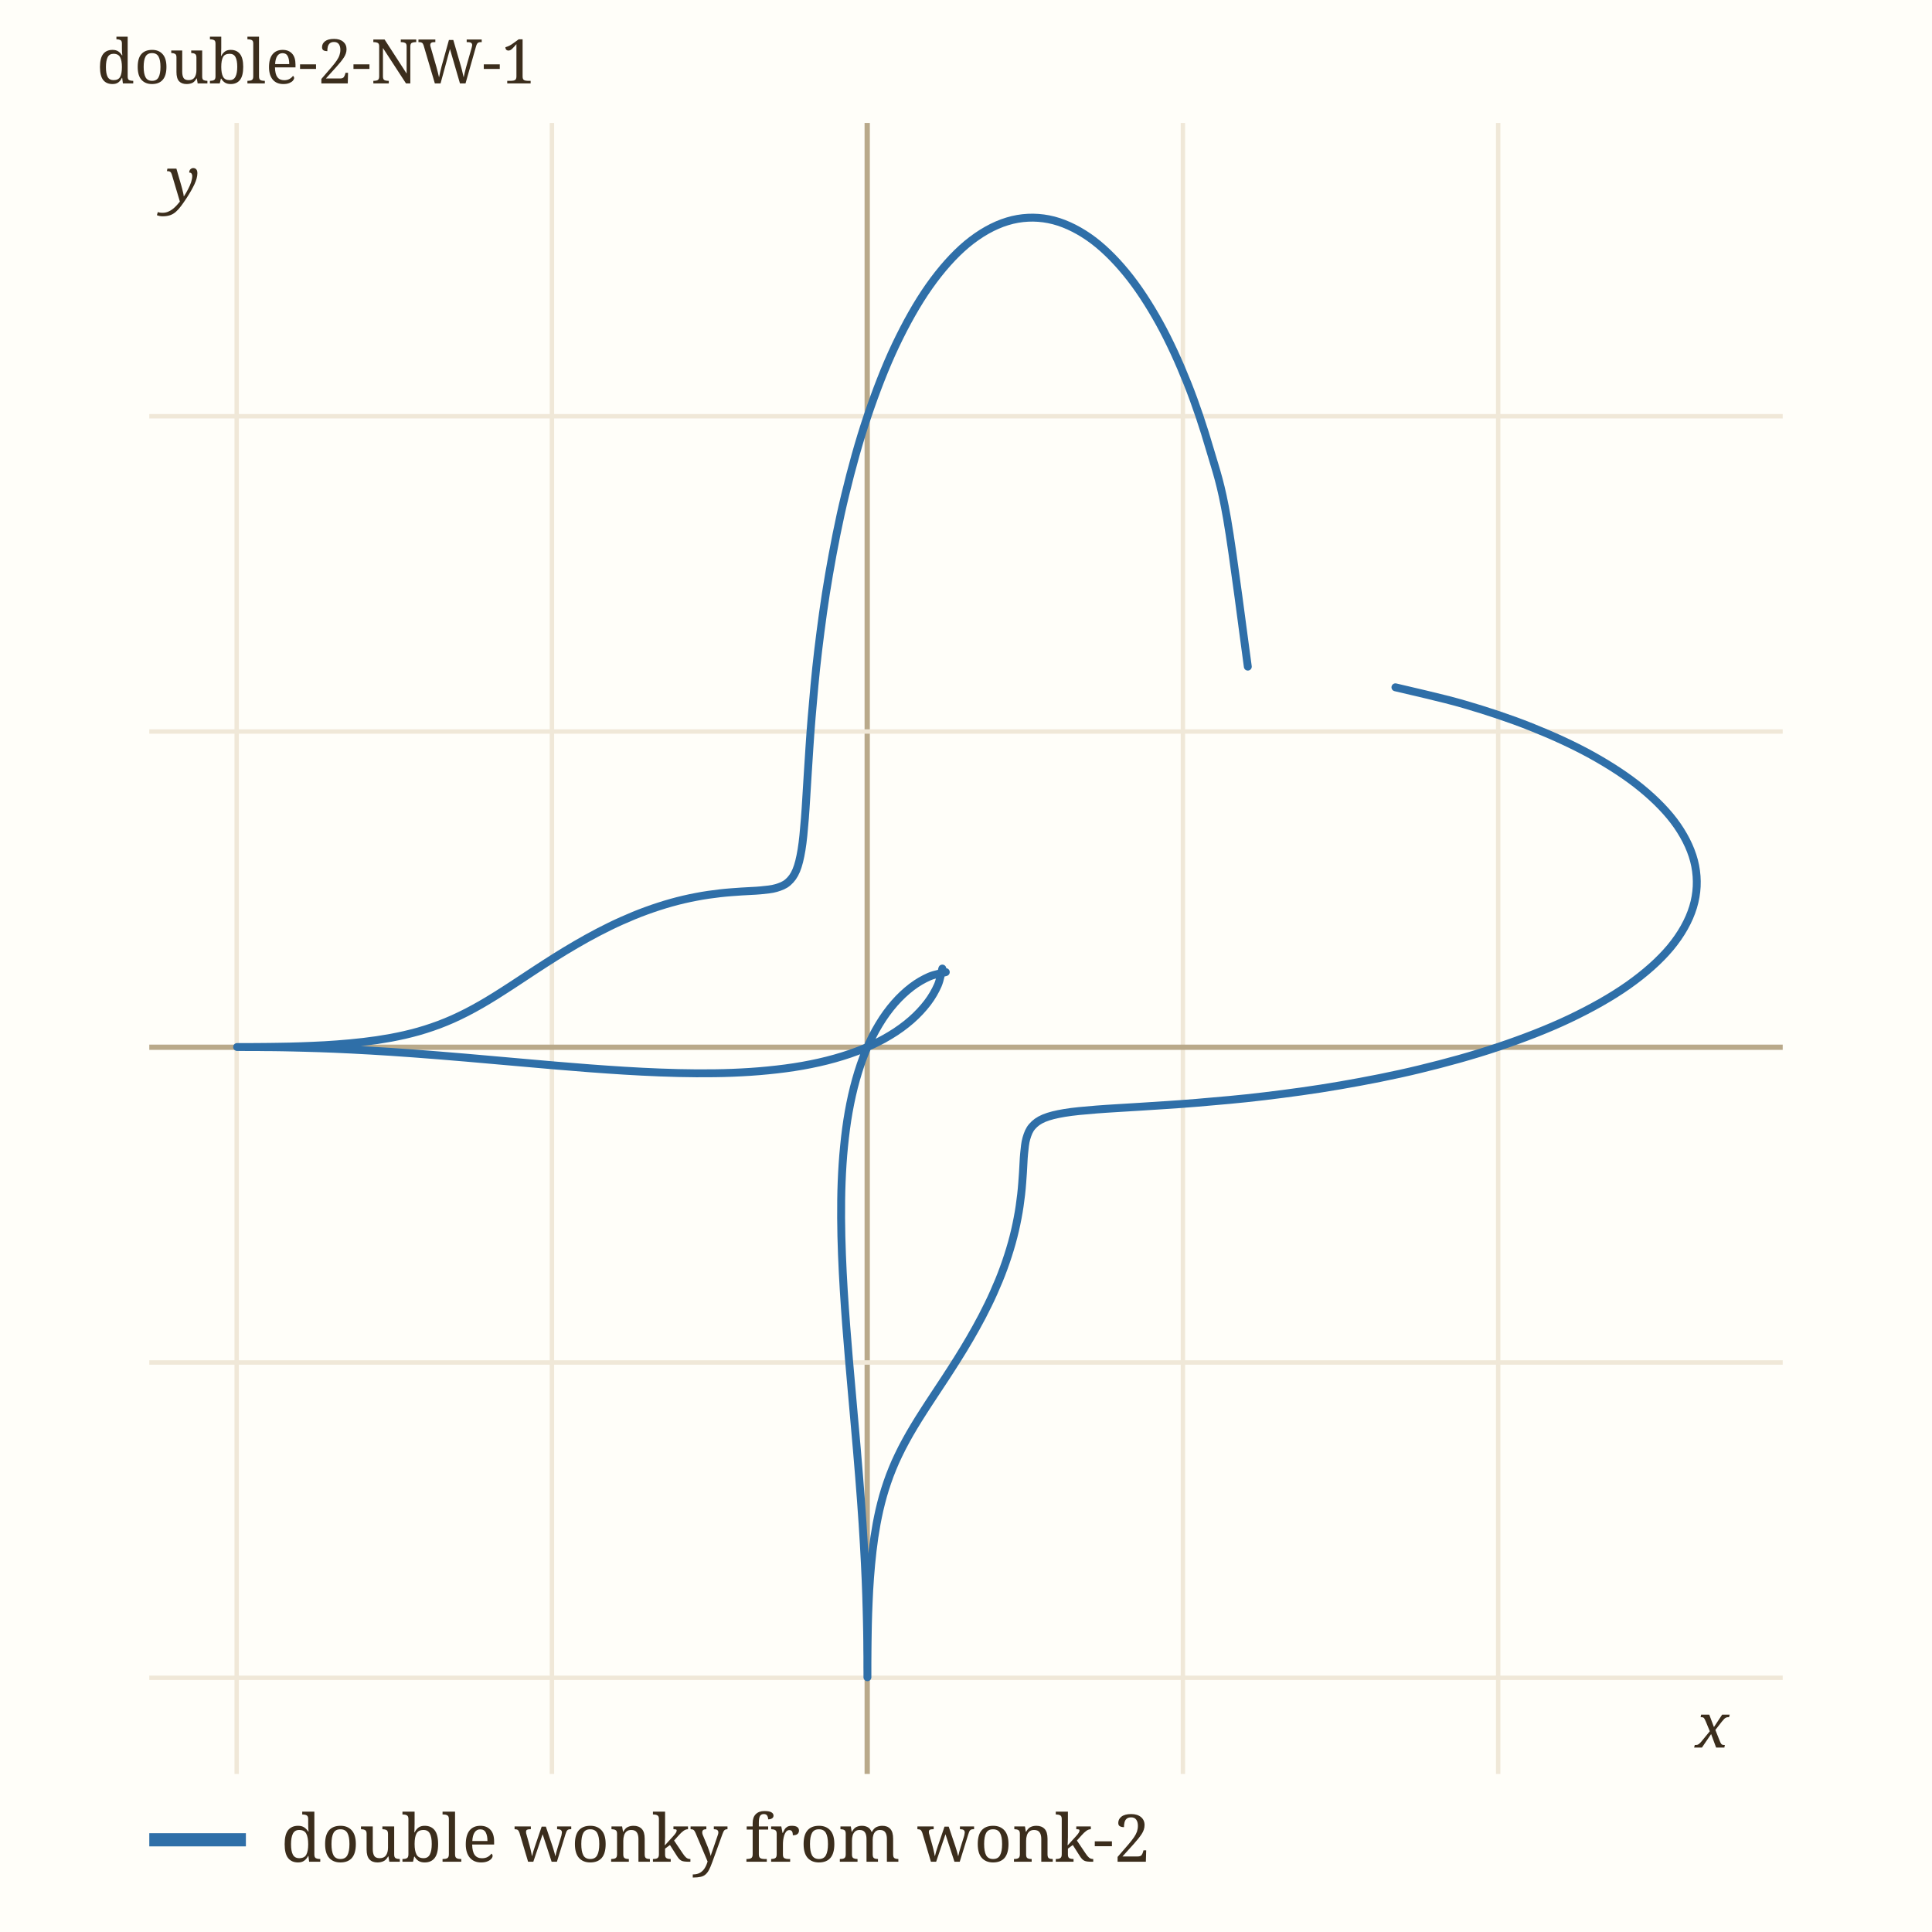
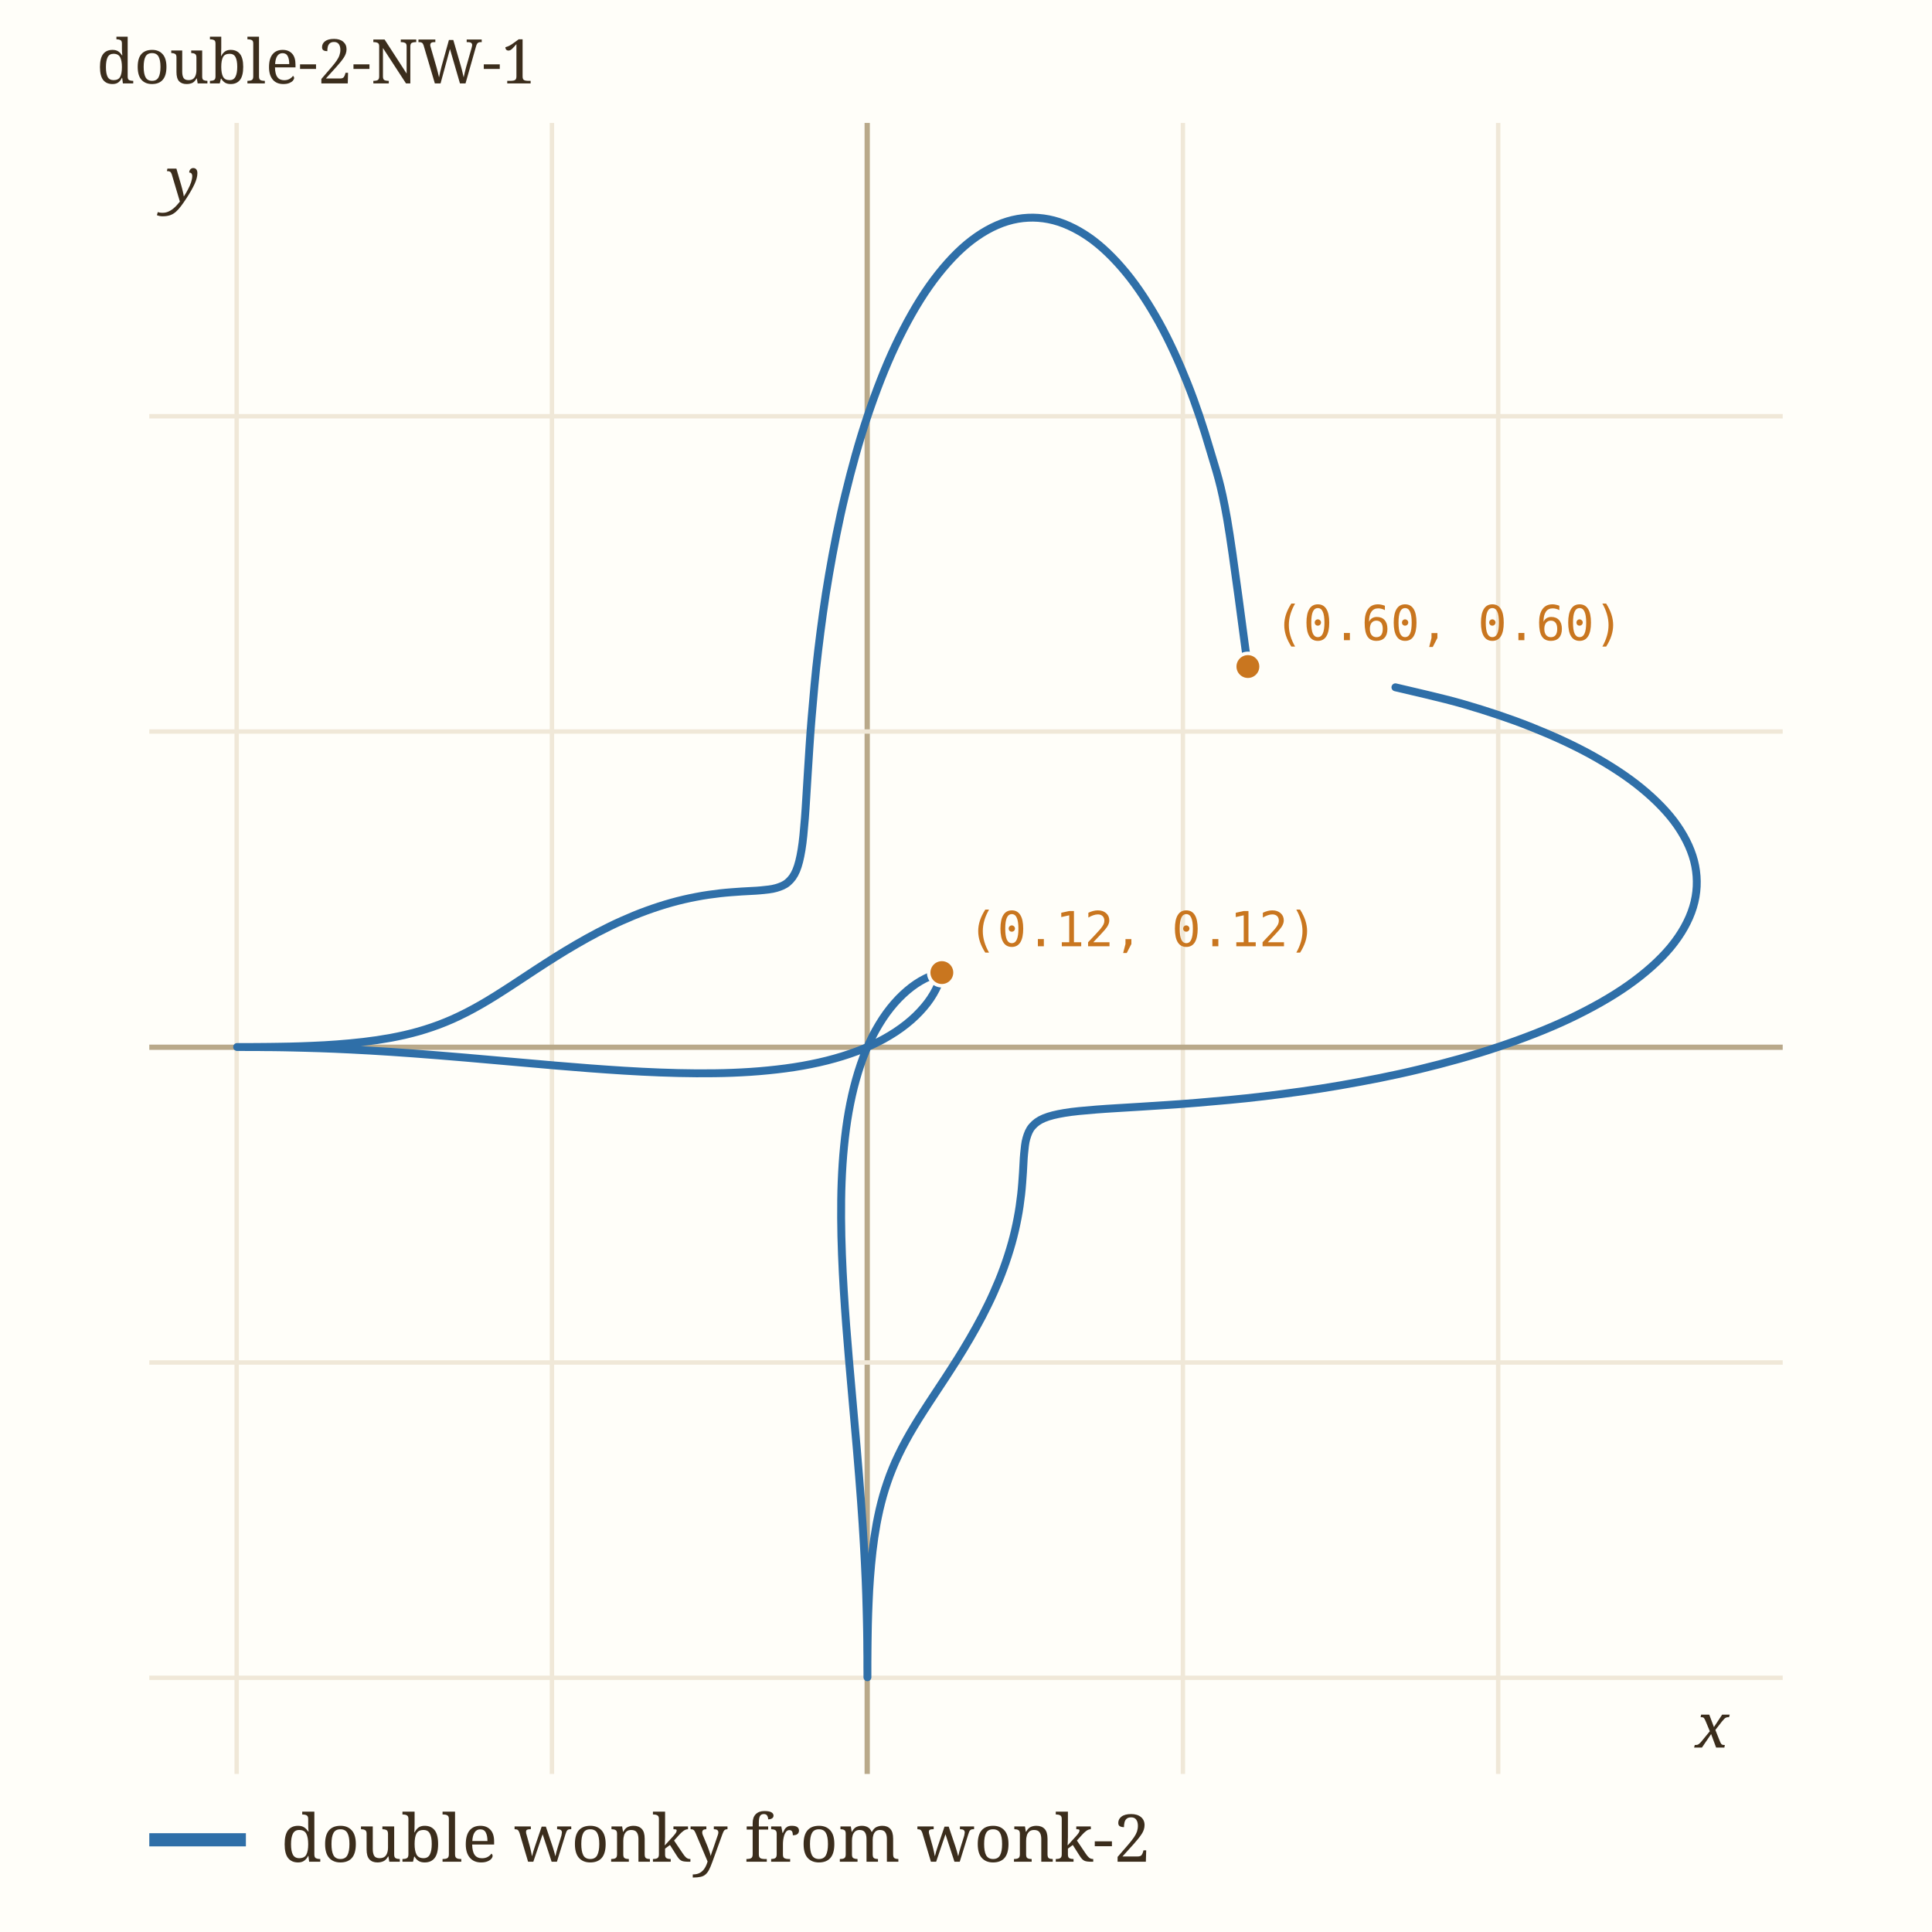
<svg xmlns="http://www.w3.org/2000/svg" viewBox="0 0 440 440" width="440" height="440" role="img" aria-label="double-2-NW-1" data-panel="double-2-NW-1">
  <rect x="0" y="0" width="440" height="440" fill="#fffef9" />
  <clipPath id="clip-double-2-NW-1">
    <rect x="34" y="28" width="372" height="376" />
  </clipPath>
  <g clip-path="url(#clip-double-2-NW-1)">
    <line x1="53.9" x2="53.9" y1="28" y2="404" stroke="#f0e8d8" stroke-width="1" />
    <text x="53.9" y="418.0" font-family="ui-monospace, Menlo, monospace" font-size="11" fill="#9c8a6a" text-anchor="middle">-1</text>
    <line x1="125.7" x2="125.7" y1="28" y2="404" stroke="#f0e8d8" stroke-width="1" />
    <text x="125.7" y="418.0" font-family="ui-monospace, Menlo, monospace" font-size="11" fill="#9c8a6a" text-anchor="middle">-0.5</text>
    <line x1="197.5" x2="197.5" y1="28" y2="404" stroke="#b9a98a" stroke-width="1.2" />
    <line x1="269.4" x2="269.4" y1="28" y2="404" stroke="#f0e8d8" stroke-width="1" />
    <text x="269.4" y="418.0" font-family="ui-monospace, Menlo, monospace" font-size="11" fill="#9c8a6a" text-anchor="middle">0.5</text>
    <line x1="341.2" x2="341.2" y1="28" y2="404" stroke="#f0e8d8" stroke-width="1" />
    <text x="341.2" y="418.0" font-family="ui-monospace, Menlo, monospace" font-size="11" fill="#9c8a6a" text-anchor="middle">1</text>
    <line x1="34" x2="406" y1="382.1" y2="382.1" stroke="#f0e8d8" stroke-width="1" />
    <text x="28.0" y="386.1" font-family="ui-monospace, Menlo, monospace" font-size="11" fill="#9c8a6a" text-anchor="end">-1</text>
    <line x1="34" x2="406" y1="310.3" y2="310.3" stroke="#f0e8d8" stroke-width="1" />
    <text x="28.0" y="314.3" font-family="ui-monospace, Menlo, monospace" font-size="11" fill="#9c8a6a" text-anchor="end">-0.5</text>
    <line x1="34" x2="406" y1="238.5" y2="238.5" stroke="#b9a98a" stroke-width="1.2" />
    <line x1="34" x2="406" y1="166.6" y2="166.6" stroke="#f0e8d8" stroke-width="1" />
    <text x="28.0" y="170.6" font-family="ui-monospace, Menlo, monospace" font-size="11" fill="#9c8a6a" text-anchor="end">0.5</text>
    <line x1="34" x2="406" y1="94.8" y2="94.8" stroke="#f0e8d8" stroke-width="1" />
    <text x="28.0" y="98.8" font-family="ui-monospace, Menlo, monospace" font-size="11" fill="#9c8a6a" text-anchor="end">1</text>
    <path d="M284.18,151.82 C283.39,146.22 280.90,126.42 279.47,118.20 C278.03,109.98 277.09,107.63 275.58,102.48 C274.08,97.33 272.36,92.12 270.43,87.29 C268.51,82.46 266.35,77.72 264.03,73.52 C261.70,69.32 259.14,65.37 256.46,62.12 C253.78,58.86 250.89,56.03 247.95,54.00 C245.00,51.97 241.89,50.53 238.80,49.93 C235.72,49.33 232.52,49.46 229.42,50.41 C226.32,51.35 223.18,53.12 220.21,55.58 C217.25,58.05 214.32,61.36 211.61,65.20 C208.90,69.04 206.31,73.68 203.96,78.62 C201.62,83.55 199.46,89.16 197.55,94.84 C195.64,100.51 193.95,106.66 192.50,112.66 C191.04,118.65 189.83,124.90 188.81,130.80 C187.78,136.71 187.00,142.62 186.34,148.07 C185.68,153.51 185.24,158.76 184.84,163.47 C184.44,168.18 184.21,172.52 183.95,176.34 C183.70,180.15 183.54,183.48 183.31,186.35 C183.08,189.22 182.87,191.57 182.54,193.55 C182.21,195.53 181.85,197.00 181.34,198.24 C180.82,199.47 180.22,200.26 179.45,200.93 C178.69,201.60 177.80,201.93 176.76,202.24 C175.73,202.55 174.54,202.63 173.23,202.77 C171.93,202.90 170.47,202.92 168.93,203.03 C167.39,203.14 165.71,203.24 163.98,203.44 C162.26,203.64 160.42,203.89 158.58,204.25 C156.73,204.60 154.81,205.04 152.92,205.57 C151.02,206.10 149.08,206.73 147.19,207.42 C145.31,208.10 143.41,208.89 141.58,209.71 C139.75,210.52 137.95,211.42 136.21,212.32 C134.48,213.22 132.79,214.17 131.17,215.11 C129.55,216.04 127.99,217.01 126.49,217.94 C125.00,218.87 123.57,219.81 122.19,220.70 C120.81,221.60 119.50,222.48 118.23,223.31 C116.96,224.14 115.75,224.95 114.56,225.70 C113.37,226.46 112.24,227.18 111.11,227.85 C109.99,228.52 108.91,229.15 107.83,229.73 C106.76,230.32 105.70,230.86 104.65,231.36 C103.60,231.87 102.57,232.33 101.53,232.75 C100.49,233.18 99.45,233.57 98.42,233.92 C97.38,234.28 96.34,234.60 95.30,234.90 C94.26,235.19 93.21,235.46 92.17,235.70 C91.12,235.94 90.07,236.15 89.03,236.35 C87.98,236.54 86.93,236.71 85.89,236.87 C84.85,237.02 83.81,237.16 82.78,237.28 C81.75,237.40 80.73,237.51 79.72,237.60 C78.71,237.70 77.71,237.78 76.74,237.85 C75.76,237.92 74.80,237.98 73.87,238.04 C72.94,238.09 72.02,238.13 71.14,238.17 C70.25,238.21 69.39,238.24 68.56,238.27 C67.74,238.30 66.94,238.32 66.17,238.34 C65.41,238.36 64.67,238.37 63.98,238.38 C63.28,238.40 62.62,238.41 62.00,238.41 C61.37,238.42 60.79,238.43 60.24,238.43 C59.69,238.44 59.17,238.44 58.70,238.44 C58.22,238.45 57.78,238.45 57.38,238.45 C56.98,238.45 56.62,238.45 56.29,238.45 C55.96,238.45 55.67,238.45 55.42,238.45 C55.16,238.45 54.94,238.45 54.75,238.45 C54.56,238.45 54.41,238.45 54.29,238.45 C54.16,238.45 54.08,238.45 54.02,238.45 C53.96,238.45 53.93,238.45 53.93,238.45 C53.93,238.45 54.00,238.45 54.02,238.45 C54.03,238.45 53.97,238.45 54.02,238.45 C54.06,238.45 54.16,238.45 54.29,238.45 C54.41,238.45 54.56,238.45 54.75,238.45 C54.94,238.45 55.16,238.45 55.42,238.45 C55.68,238.45 55.97,238.45 56.30,238.46 C56.63,238.46 57.00,238.46 57.41,238.46 C57.82,238.46 58.27,238.46 58.76,238.46 C59.25,238.47 59.78,238.47 60.36,238.48 C60.94,238.48 61.56,238.49 62.23,238.49 C62.90,238.50 63.62,238.51 64.39,238.52 C65.16,238.54 65.97,238.55 66.84,238.57 C67.72,238.59 68.64,238.61 69.62,238.64 C70.61,238.66 71.64,238.69 72.74,238.73 C73.84,238.77 75.00,238.81 76.23,238.86 C77.45,238.92 78.74,238.97 80.10,239.04 C81.45,239.11 82.88,239.18 84.37,239.27 C85.87,239.36 87.43,239.45 89.07,239.56 C90.71,239.67 92.42,239.79 94.21,239.92 C95.99,240.05 97.86,240.20 99.79,240.35 C101.73,240.51 103.74,240.67 105.83,240.85 C107.92,241.03 110.08,241.22 112.31,241.42 C114.54,241.61 116.85,241.82 119.22,242.03 C121.59,242.24 124.04,242.46 126.53,242.67 C129.02,242.88 131.59,243.09 134.19,243.29 C136.79,243.48 139.46,243.68 142.14,243.84 C144.83,244.00 147.56,244.15 150.30,244.25 C153.04,244.35 155.82,244.43 158.57,244.44 C161.33,244.45 164.11,244.43 166.84,244.32 C169.57,244.21 172.30,244.04 174.96,243.77 C177.61,243.51 180.25,243.17 182.78,242.72 C185.30,242.27 187.78,241.72 190.12,241.06 C192.47,240.40 194.73,239.64 196.82,238.76 C198.92,237.89 200.90,236.89 202.68,235.81 C204.47,234.74 206.11,233.54 207.53,232.30 C208.95,231.06 210.20,229.71 211.21,228.39 C212.22,227.07 213.02,225.66 213.58,224.38 C214.14,223.09 214.43,221.16 214.58,220.69 C214.73,220.21 214.34,221.41 214.46,221.54 C214.59,221.66 215.79,221.27 215.31,221.42 C214.84,221.57 212.91,221.86 211.62,222.42 C210.34,222.98 208.93,223.78 207.61,224.79 C206.29,225.80 204.94,227.05 203.70,228.47 C202.46,229.89 201.26,231.53 200.19,233.32 C199.11,235.10 198.11,237.08 197.24,239.18 C196.36,241.27 195.60,243.53 194.94,245.88 C194.28,248.22 193.73,250.70 193.28,253.22 C192.83,255.75 192.49,258.39 192.23,261.04 C191.96,263.70 191.79,266.43 191.68,269.16 C191.57,271.89 191.55,274.67 191.56,277.43 C191.57,280.18 191.65,282.96 191.75,285.70 C191.85,288.44 192.00,291.17 192.16,293.86 C192.32,296.54 192.52,299.21 192.71,301.81 C192.91,304.41 193.12,306.98 193.33,309.47 C193.54,311.96 193.76,314.41 193.97,316.78 C194.18,319.15 194.39,321.46 194.58,323.69 C194.78,325.92 194.97,328.08 195.15,330.17 C195.33,332.26 195.49,334.27 195.65,336.21 C195.80,338.14 195.95,340.01 196.08,341.79 C196.21,343.58 196.33,345.29 196.44,346.93 C196.55,348.57 196.64,350.13 196.73,351.63 C196.82,353.12 196.89,354.55 196.96,355.90 C197.03,357.26 197.08,358.55 197.14,359.77 C197.19,361.00 197.23,362.16 197.27,363.26 C197.31,364.36 197.34,365.39 197.36,366.38 C197.39,367.36 197.41,368.28 197.43,369.16 C197.45,370.03 197.46,370.84 197.48,371.61 C197.49,372.38 197.50,373.10 197.51,373.77 C197.51,374.44 197.52,375.06 197.52,375.64 C197.53,376.22 197.53,376.75 197.54,377.24 C197.54,377.73 197.54,378.18 197.54,378.59 C197.54,379.00 197.54,379.37 197.54,379.70 C197.55,380.03 197.55,380.32 197.55,380.58 C197.55,380.84 197.55,381.06 197.55,381.25 C197.55,381.44 197.55,381.59 197.55,381.71 C197.55,381.84 197.55,381.94 197.55,381.98 C197.55,382.03 197.55,381.97 197.55,381.98 C197.55,382.00 197.55,382.07 197.55,382.07 C197.55,382.07 197.55,382.04 197.55,381.98 C197.55,381.92 197.55,381.84 197.55,381.71 C197.55,381.59 197.55,381.44 197.55,381.25 C197.55,381.06 197.55,380.84 197.55,380.58 C197.55,380.33 197.55,380.04 197.55,379.71 C197.55,379.38 197.55,379.02 197.55,378.62 C197.55,378.22 197.55,377.78 197.56,377.30 C197.56,376.83 197.56,376.31 197.57,375.76 C197.57,375.21 197.58,374.63 197.59,374.00 C197.59,373.38 197.60,372.72 197.62,372.02 C197.63,371.33 197.64,370.59 197.66,369.83 C197.68,369.06 197.70,368.26 197.73,367.44 C197.76,366.61 197.79,365.75 197.83,364.86 C197.87,363.98 197.91,363.06 197.96,362.13 C198.02,361.20 198.08,360.24 198.15,359.26 C198.22,358.29 198.30,357.29 198.40,356.28 C198.49,355.27 198.60,354.25 198.72,353.22 C198.84,352.19 198.98,351.15 199.13,350.11 C199.29,349.07 199.46,348.02 199.65,346.97 C199.85,345.93 200.06,344.88 200.30,343.83 C200.54,342.79 200.81,341.74 201.10,340.70 C201.40,339.66 201.72,338.62 202.08,337.58 C202.43,336.55 202.82,335.51 203.25,334.47 C203.67,333.43 204.13,332.40 204.64,331.35 C205.14,330.30 205.68,329.24 206.27,328.17 C206.85,327.09 207.48,326.01 208.15,324.89 C208.82,323.76 209.54,322.63 210.30,321.44 C211.05,320.25 211.86,319.04 212.69,317.77 C213.52,316.50 214.40,315.19 215.30,313.81 C216.19,312.43 217.13,311.00 218.06,309.51 C218.99,308.01 219.96,306.45 220.89,304.83 C221.83,303.21 222.78,301.52 223.68,299.79 C224.58,298.05 225.48,296.25 226.29,294.42 C227.11,292.59 227.90,290.69 228.58,288.81 C229.27,286.92 229.90,284.98 230.43,283.08 C230.96,281.19 231.40,279.27 231.75,277.42 C232.11,275.58 232.36,273.74 232.56,272.02 C232.76,270.29 232.86,268.61 232.97,267.07 C233.08,265.53 233.10,264.07 233.23,262.77 C233.37,261.46 233.45,260.27 233.76,259.24 C234.07,258.20 234.40,257.31 235.07,256.55 C235.74,255.78 236.53,255.18 237.76,254.66 C239.00,254.15 240.47,253.79 242.45,253.46 C244.43,253.13 246.78,252.92 249.65,252.69 C252.52,252.46 255.85,252.30 259.66,252.05 C263.48,251.79 267.82,251.56 272.53,251.16 C277.24,250.76 282.49,250.32 287.93,249.66 C293.38,249.00 299.29,248.22 305.20,247.19 C311.10,246.17 317.35,244.96 323.34,243.50 C329.34,242.05 335.49,240.36 341.16,238.45 C346.84,236.54 352.45,234.38 357.38,232.04 C362.32,229.69 366.96,227.10 370.80,224.39 C374.64,221.68 377.95,218.75 380.42,215.79 C382.88,212.82 384.65,209.68 385.59,206.58 C386.54,203.48 386.67,200.28 386.07,197.20 C385.47,194.11 384.03,191.00 382.00,188.05 C379.97,185.11 377.14,182.22 373.88,179.54 C370.63,176.86 366.68,174.30 362.48,171.97 C358.28,169.65 353.54,167.49 348.71,165.57 C343.88,163.64 338.67,161.92 333.52,160.42 C328.37,158.91 320.42,157.18 317.80,156.53" fill="none" stroke="#2f6fa8" stroke-width="1.8" stroke-linecap="round" data-path="double-2-NW-1" />
+     <circle cx="214.5" cy="221.5" r="3" fill="#c9761f" stroke="#fffef9" stroke-width="0.8" />
+     <text x="220.5" y="215.5" font-family="ui-monospace, Menlo, monospace" font-size="11" fill="#c9761f">(0.12, 0.12)</text>
+     <circle cx="284.2" cy="151.8" r="3" fill="#c9761f" stroke="#fffef9" stroke-width="0.8" />
+     <text x="290.2" y="145.8" font-family="ui-monospace, Menlo, monospace" font-size="11" fill="#c9761f">(0.60, 0.60)</text>
  </g>
  <text x="386.1" y="398.0" font-family="Georgia, serif" font-size="14" font-style="italic" fill="#3b2d1c">x</text>
  <text x="38.0" y="45.9" font-family="Georgia, serif" font-size="14" font-style="italic" fill="#3b2d1c">y</text>
  <text x="22" y="19" font-family="Georgia, serif" font-size="14" fill="#3b2d1c">double-2-NW-1</text>
  <line x1="34" x2="56" y1="419" y2="419" stroke="#2f6fa8" stroke-width="3" />
  <text x="64" y="424" font-family="Georgia, serif" font-size="15" fill="#3b2d1c">double wonky from wonk-2</text>
</svg>
